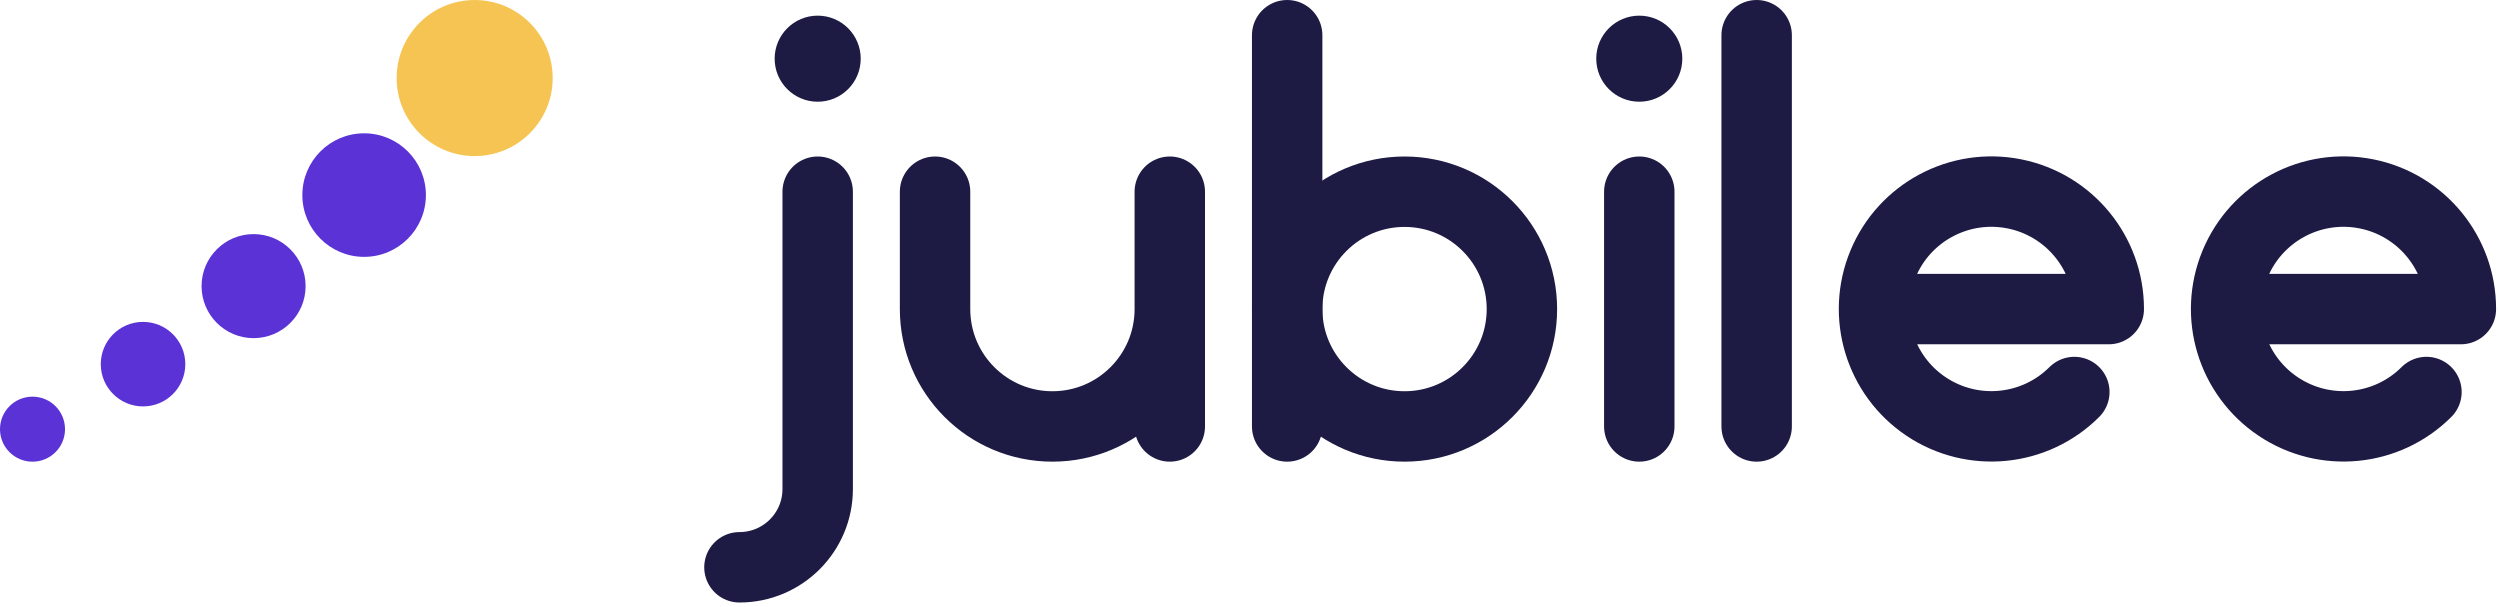
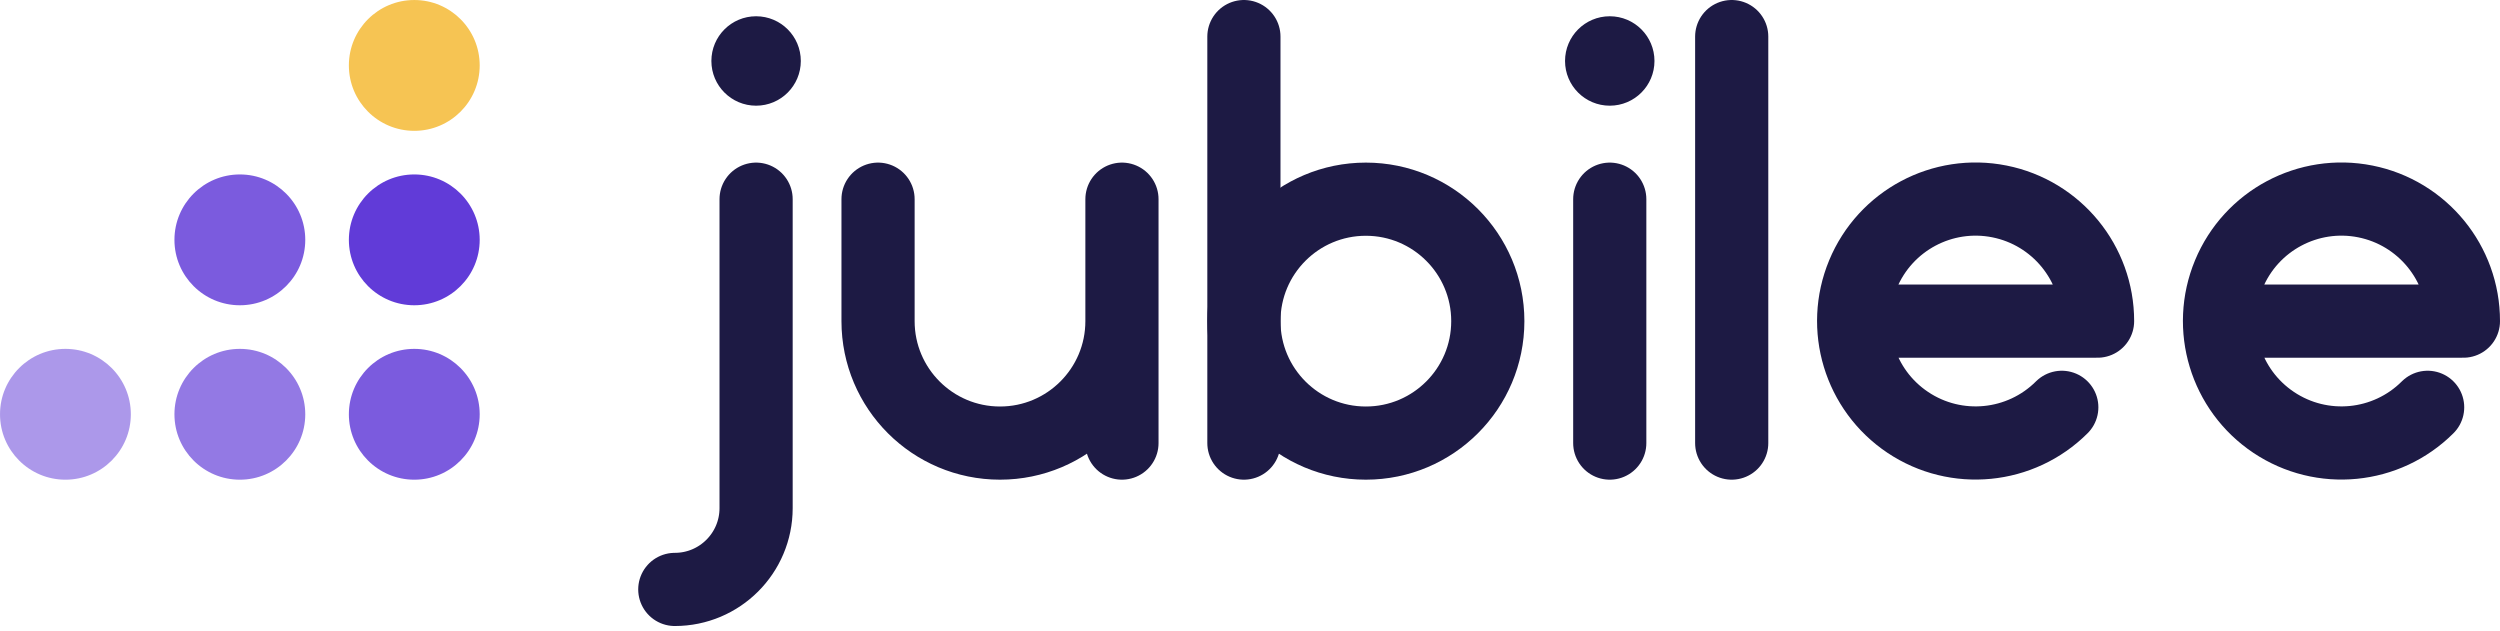
- <svg xmlns="http://www.w3.org/2000/svg" viewBox="0 21 639 155" width="639" height="155" role="img" aria-label="Jubilee">
-   <g transform="translate(-14.96 1.06) scale(1.662)">
-     <g fill="#5a32d6">
-       <circle cx="14" cy="78" r="5" />
-       <circle cx="31" cy="68" r="6.5" />
-       <circle cx="48" cy="56" r="8" />
-       <circle cx="65" cy="42" r="9.5" />
-     </g>
-     <circle cx="82" cy="24" r="12" fill="#f6c453" />
+ <svg xmlns="http://www.w3.org/2000/svg" viewBox="0 21 615 155" width="615" height="155" role="img" aria-label="Jubilee">
+   <g transform="translate(-43.98 -22.98) scale(2.1455)">
+     <circle cx="28" cy="68" r="7.5" fill="#5a32d6" fill-opacity="0.5" />
+     <circle cx="48" cy="68" r="7.5" fill="#5a32d6" fill-opacity="0.65" />
+     <circle cx="48" cy="48" r="7.5" fill="#5a32d6" fill-opacity="0.8" />
+     <circle cx="68" cy="68" r="7.5" fill="#5a32d6" fill-opacity="0.8" />
+     <circle cx="68" cy="48" r="7.5" fill="#5a32d6" fill-opacity="0.95" />
+     <circle cx="68" cy="28" r="7.5" fill="#f6c453" />
  </g>
-   <g transform="translate(185 0)" fill="none" stroke="#1d1a44" stroke-width="18" stroke-linecap="round" stroke-linejoin="round">
+   <g transform="translate(162 0)" fill="none" stroke="#1d1a44" stroke-width="18" stroke-linecap="round" stroke-linejoin="round">
    <path d="M24 70V146A20 20 0 0 1 4 166" />
    <path d="M54 70V100A30 30 0 0 0 114 100M114 70V130" />
    <path d="M144 30V130" />
    <circle cx="174" cy="100" r="30" />
    <path d="M234 70V130" />
    <path d="M264 30V130" />
    <path d="M294 100H354A30 30 0 1 0 345.2 121.2" />
    <path d="M384 100H444A30 30 0 1 0 435.2 121.2" />
    <circle cx="24" cy="36" r="11" fill="#1d1a44" stroke="none" />
    <circle cx="234" cy="36" r="11" fill="#1d1a44" stroke="none" />
  </g>
</svg>
